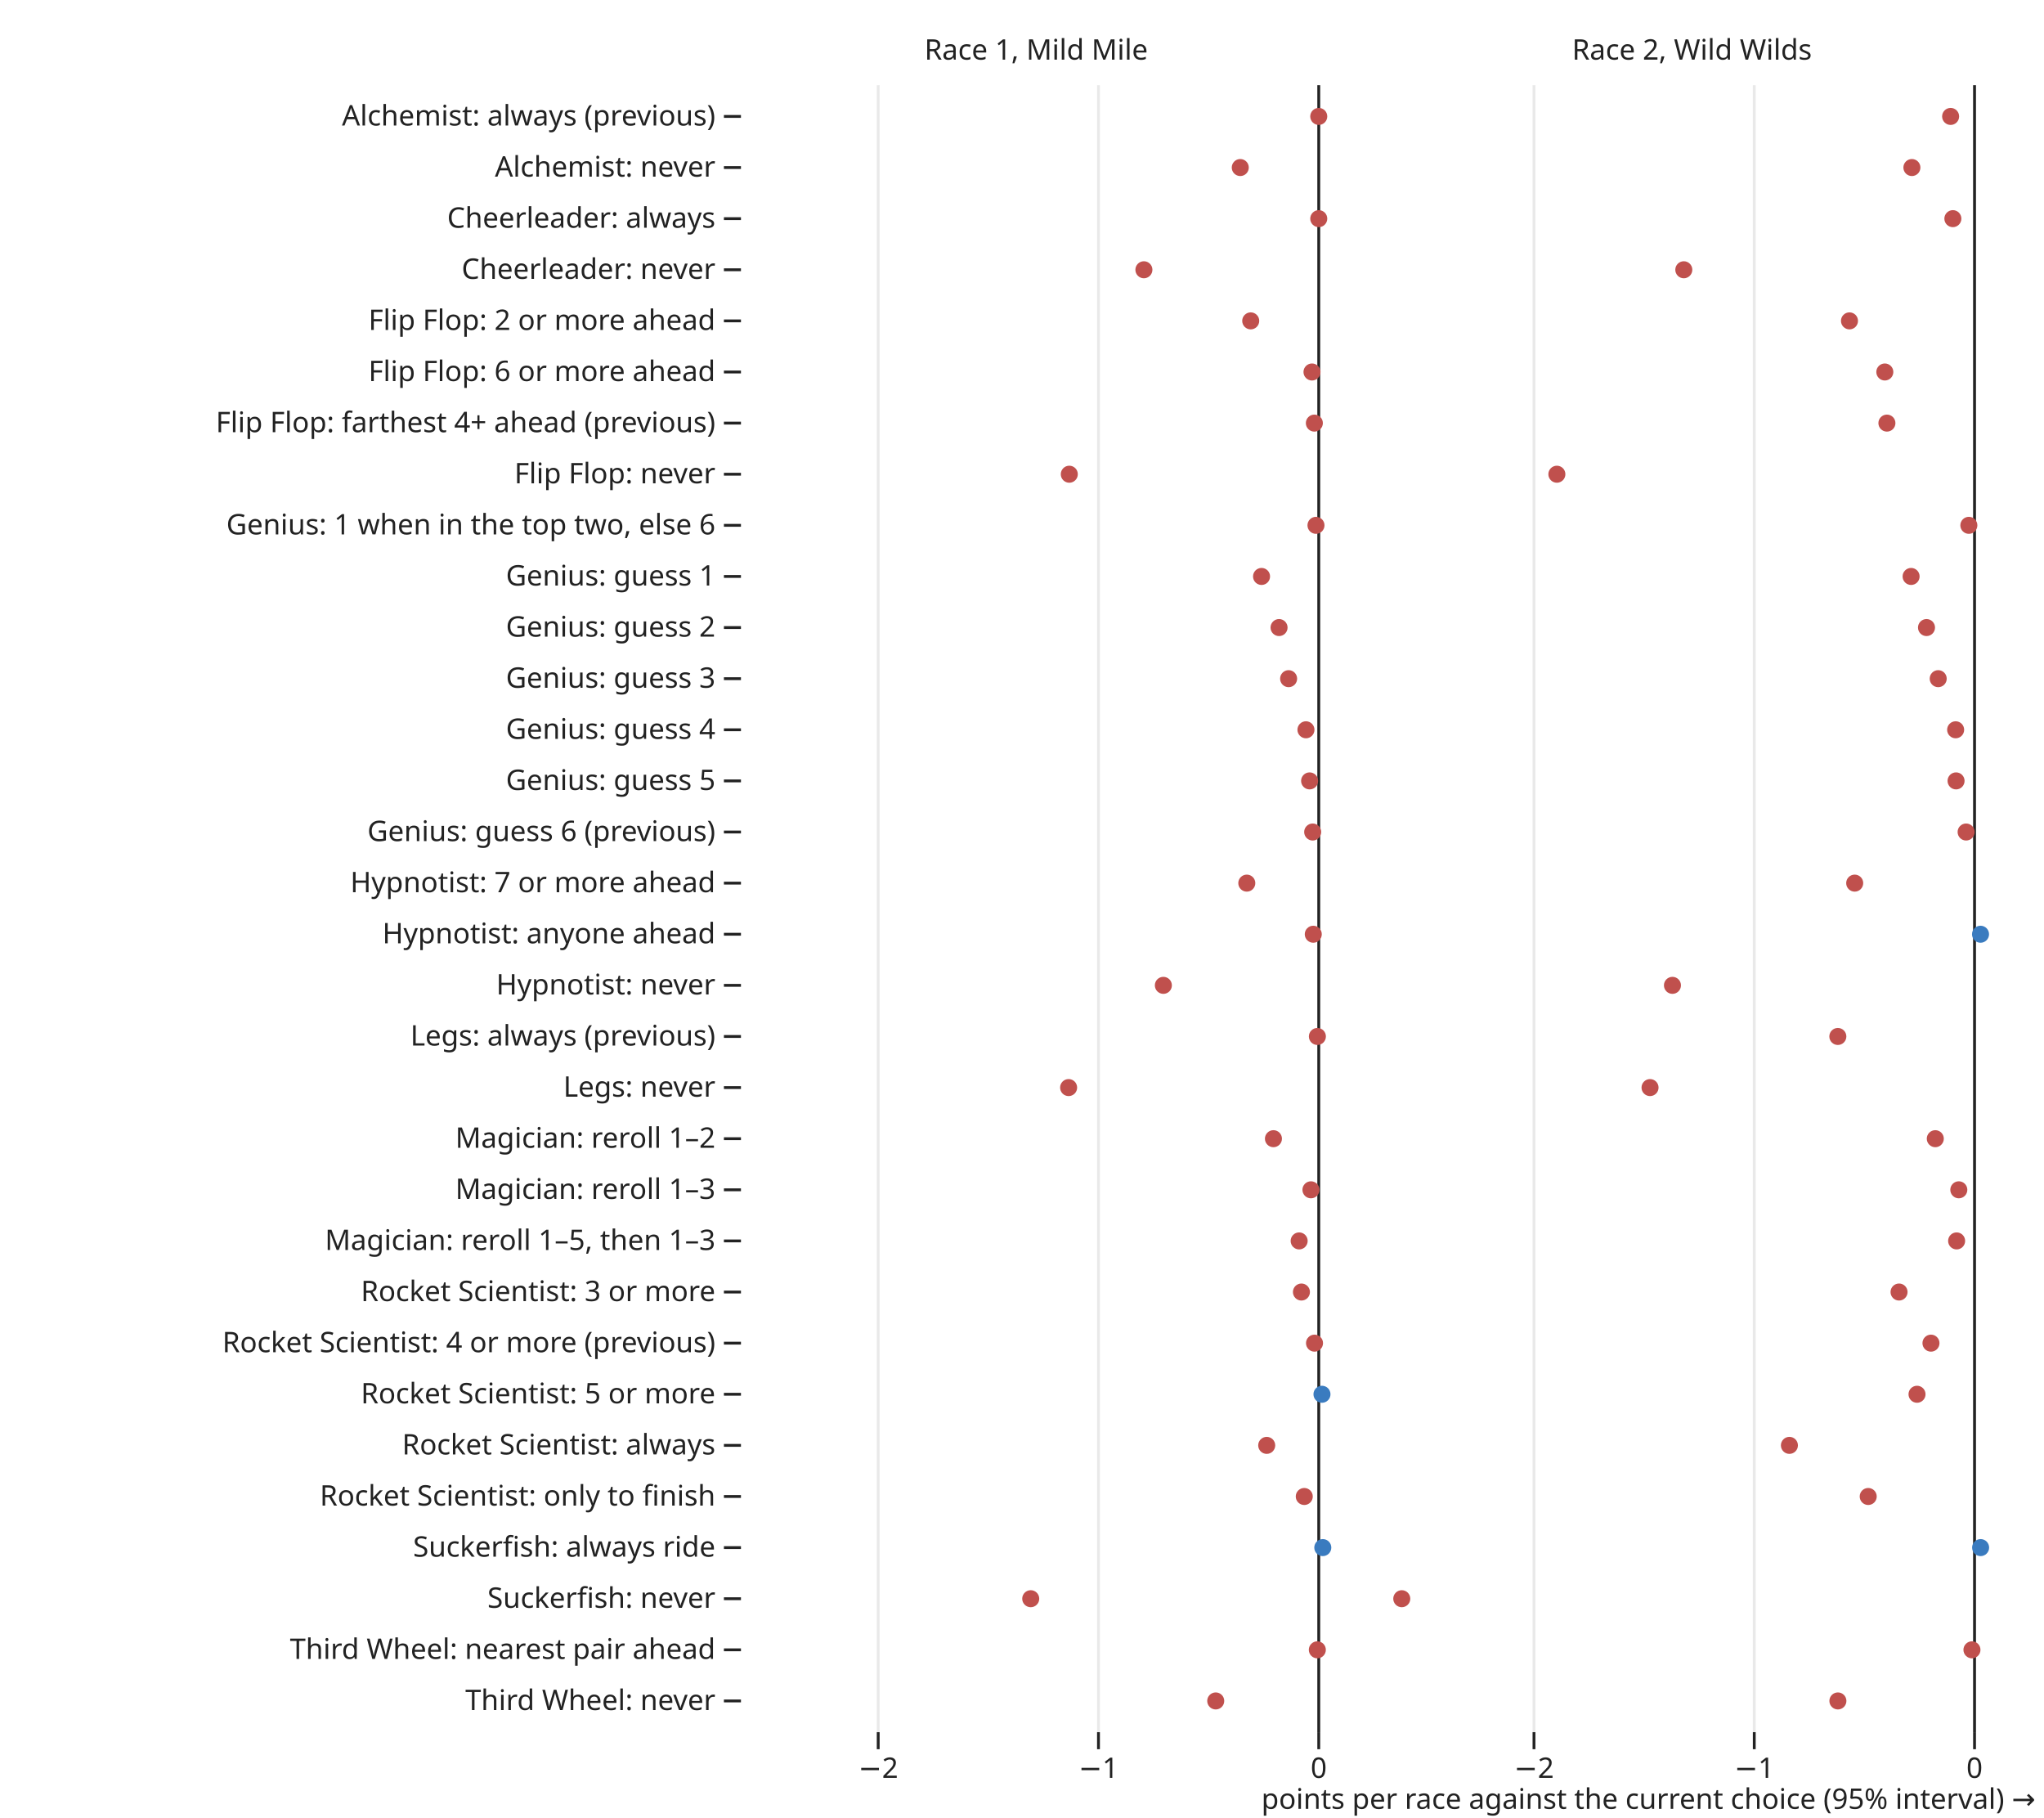
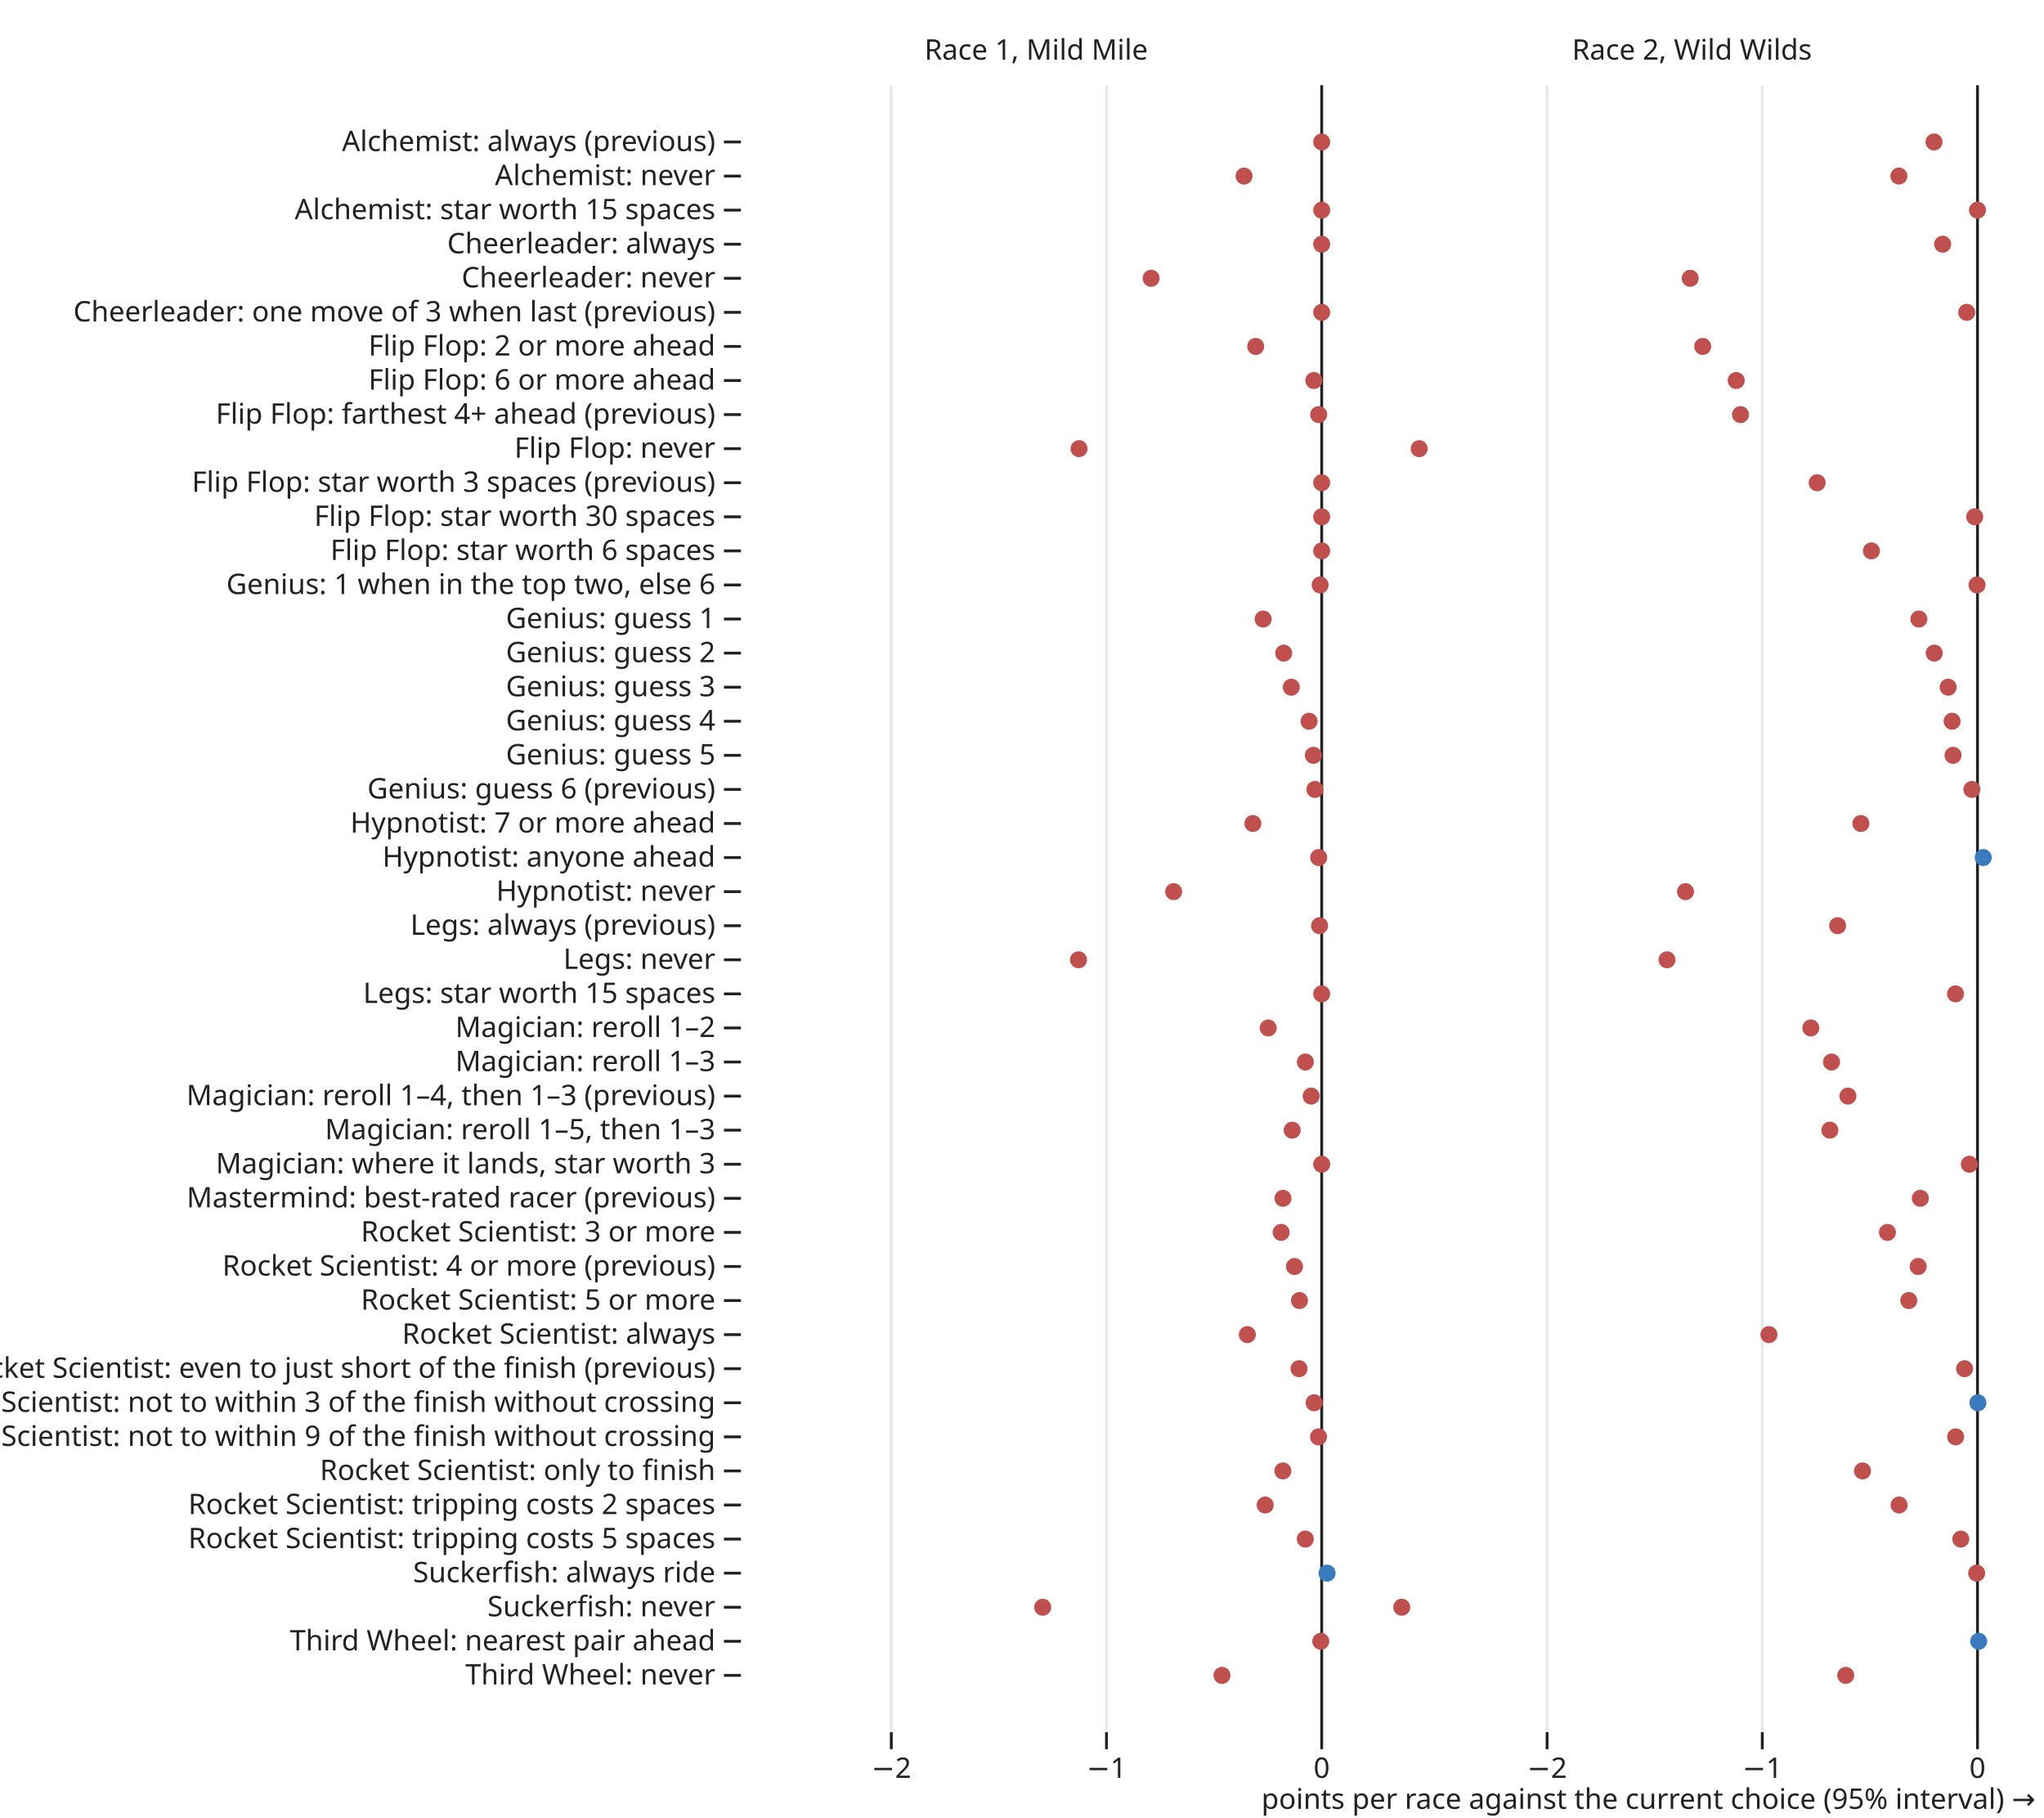
<svg xmlns="http://www.w3.org/2000/svg" class="plot-d6a7b5" fill="currentColor" font-family="system-ui, sans-serif" font-size="10" text-anchor="middle" width="720" height="640" viewBox="0 0 720 640" style="background: white; color: rgb(34, 34, 34);">
  <style>:where(.plot-d6a7b5) {
  --plot-background: white;
  display: block;
  height: auto;
  height: intrinsic;
  max-width: 100%;
}
:where(.plot-d6a7b5 text),
:where(.plot-d6a7b5 tspan) {
  white-space: pre;
}</style>
  <g aria-label="fx-axis tick label" transform="translate(0,-9)">
    <g transform="translate(1,0)">
      <text transform="translate(364,30)">Race 1, Mild Mile</text>
    </g>
    <g transform="translate(232,0)">
      <text transform="translate(364,30)">Race 2, Wild Wilds</text>
    </g>
  </g>
  <g aria-label="y-axis tick" aria-hidden="true">
    <g fill="none" stroke="currentColor" transform="translate(1,0)">
-       <path transform="translate(260,41)" d="M0,0L-6,0" />
-       <path transform="translate(260,59)" d="M0,0L-6,0" />
-       <path transform="translate(260,77)" d="M0,0L-6,0" />
-       <path transform="translate(260,95)" d="M0,0L-6,0" />
-       <path transform="translate(260,113)" d="M0,0L-6,0" />
-       <path transform="translate(260,131)" d="M0,0L-6,0" />
-       <path transform="translate(260,149)" d="M0,0L-6,0" />
-       <path transform="translate(260,167)" d="M0,0L-6,0" />
-       <path transform="translate(260,185)" d="M0,0L-6,0" />
-       <path transform="translate(260,203)" d="M0,0L-6,0" />
-       <path transform="translate(260,221)" d="M0,0L-6,0" />
-       <path transform="translate(260,239)" d="M0,0L-6,0" />
-       <path transform="translate(260,257)" d="M0,0L-6,0" />
-       <path transform="translate(260,275)" d="M0,0L-6,0" />
-       <path transform="translate(260,293)" d="M0,0L-6,0" />
-       <path transform="translate(260,311)" d="M0,0L-6,0" />
-       <path transform="translate(260,329)" d="M0,0L-6,0" />
-       <path transform="translate(260,347)" d="M0,0L-6,0" />
-       <path transform="translate(260,365)" d="M0,0L-6,0" />
-       <path transform="translate(260,383)" d="M0,0L-6,0" />
-       <path transform="translate(260,401)" d="M0,0L-6,0" />
-       <path transform="translate(260,419)" d="M0,0L-6,0" />
-       <path transform="translate(260,437)" d="M0,0L-6,0" />
-       <path transform="translate(260,455)" d="M0,0L-6,0" />
-       <path transform="translate(260,473)" d="M0,0L-6,0" />
-       <path transform="translate(260,491)" d="M0,0L-6,0" />
-       <path transform="translate(260,509)" d="M0,0L-6,0" />
-       <path transform="translate(260,527)" d="M0,0L-6,0" />
-       <path transform="translate(260,545)" d="M0,0L-6,0" />
-       <path transform="translate(260,563)" d="M0,0L-6,0" />
-       <path transform="translate(260,581)" d="M0,0L-6,0" />
-       <path transform="translate(260,599)" d="M0,0L-6,0" />
+       <path transform="translate(260,50)" d="M0,0L-6,0" />
+       <path transform="translate(260,62)" d="M0,0L-6,0" />
+       <path transform="translate(260,74)" d="M0,0L-6,0" />
+       <path transform="translate(260,86)" d="M0,0L-6,0" />
+       <path transform="translate(260,98)" d="M0,0L-6,0" />
+       <path transform="translate(260,110)" d="M0,0L-6,0" />
+       <path transform="translate(260,122)" d="M0,0L-6,0" />
+       <path transform="translate(260,134)" d="M0,0L-6,0" />
+       <path transform="translate(260,146)" d="M0,0L-6,0" />
+       <path transform="translate(260,158)" d="M0,0L-6,0" />
+       <path transform="translate(260,170)" d="M0,0L-6,0" />
+       <path transform="translate(260,182)" d="M0,0L-6,0" />
+       <path transform="translate(260,194)" d="M0,0L-6,0" />
+       <path transform="translate(260,206)" d="M0,0L-6,0" />
+       <path transform="translate(260,218)" d="M0,0L-6,0" />
+       <path transform="translate(260,230)" d="M0,0L-6,0" />
+       <path transform="translate(260,242)" d="M0,0L-6,0" />
+       <path transform="translate(260,254)" d="M0,0L-6,0" />
+       <path transform="translate(260,266)" d="M0,0L-6,0" />
+       <path transform="translate(260,278)" d="M0,0L-6,0" />
+       <path transform="translate(260,290)" d="M0,0L-6,0" />
+       <path transform="translate(260,302)" d="M0,0L-6,0" />
+       <path transform="translate(260,314)" d="M0,0L-6,0" />
+       <path transform="translate(260,326)" d="M0,0L-6,0" />
+       <path transform="translate(260,338)" d="M0,0L-6,0" />
+       <path transform="translate(260,350)" d="M0,0L-6,0" />
+       <path transform="translate(260,362)" d="M0,0L-6,0" />
+       <path transform="translate(260,374)" d="M0,0L-6,0" />
+       <path transform="translate(260,386)" d="M0,0L-6,0" />
+       <path transform="translate(260,398)" d="M0,0L-6,0" />
+       <path transform="translate(260,410)" d="M0,0L-6,0" />
+       <path transform="translate(260,422)" d="M0,0L-6,0" />
+       <path transform="translate(260,434)" d="M0,0L-6,0" />
+       <path transform="translate(260,446)" d="M0,0L-6,0" />
+       <path transform="translate(260,458)" d="M0,0L-6,0" />
+       <path transform="translate(260,470)" d="M0,0L-6,0" />
+       <path transform="translate(260,482)" d="M0,0L-6,0" />
+       <path transform="translate(260,494)" d="M0,0L-6,0" />
+       <path transform="translate(260,506)" d="M0,0L-6,0" />
+       <path transform="translate(260,518)" d="M0,0L-6,0" />
+       <path transform="translate(260,530)" d="M0,0L-6,0" />
+       <path transform="translate(260,542)" d="M0,0L-6,0" />
+       <path transform="translate(260,554)" d="M0,0L-6,0" />
+       <path transform="translate(260,566)" d="M0,0L-6,0" />
+       <path transform="translate(260,578)" d="M0,0L-6,0" />
+       <path transform="translate(260,590)" d="M0,0L-6,0" />
    </g>
  </g>
  <g aria-label="y-axis tick label" transform="translate(-9,0)">
    <g text-anchor="end" transform="translate(1,0)">
-       <text y="0.32em" transform="translate(260,41)">Alchemist: always (previous)</text>
-       <text y="0.32em" transform="translate(260,59)">Alchemist: never</text>
-       <text y="0.32em" transform="translate(260,77)">Cheerleader: always</text>
-       <text y="0.32em" transform="translate(260,95)">Cheerleader: never</text>
-       <text y="0.32em" transform="translate(260,113)">Flip Flop: 2 or more ahead</text>
-       <text y="0.32em" transform="translate(260,131)">Flip Flop: 6 or more ahead</text>
-       <text y="0.32em" transform="translate(260,149)">Flip Flop: farthest 4+ ahead (previous)</text>
-       <text y="0.32em" transform="translate(260,167)">Flip Flop: never</text>
-       <text y="0.32em" transform="translate(260,185)">Genius: 1 when in the top two, else 6</text>
-       <text y="0.32em" transform="translate(260,203)">Genius: guess 1</text>
-       <text y="0.32em" transform="translate(260,221)">Genius: guess 2</text>
-       <text y="0.32em" transform="translate(260,239)">Genius: guess 3</text>
-       <text y="0.32em" transform="translate(260,257)">Genius: guess 4</text>
-       <text y="0.32em" transform="translate(260,275)">Genius: guess 5</text>
-       <text y="0.32em" transform="translate(260,293)">Genius: guess 6 (previous)</text>
-       <text y="0.32em" transform="translate(260,311)">Hypnotist: 7 or more ahead</text>
-       <text y="0.32em" transform="translate(260,329)">Hypnotist: anyone ahead</text>
-       <text y="0.32em" transform="translate(260,347)">Hypnotist: never</text>
-       <text y="0.32em" transform="translate(260,365)">Legs: always (previous)</text>
-       <text y="0.32em" transform="translate(260,383)">Legs: never</text>
-       <text y="0.32em" transform="translate(260,401)">Magician: reroll 1–2</text>
-       <text y="0.32em" transform="translate(260,419)">Magician: reroll 1–3</text>
-       <text y="0.32em" transform="translate(260,437)">Magician: reroll 1–5, then 1–3</text>
-       <text y="0.32em" transform="translate(260,455)">Rocket Scientist: 3 or more</text>
-       <text y="0.32em" transform="translate(260,473)">Rocket Scientist: 4 or more (previous)</text>
-       <text y="0.32em" transform="translate(260,491)">Rocket Scientist: 5 or more</text>
-       <text y="0.32em" transform="translate(260,509)">Rocket Scientist: always</text>
-       <text y="0.32em" transform="translate(260,527)">Rocket Scientist: only to finish</text>
-       <text y="0.32em" transform="translate(260,545)">Suckerfish: always ride</text>
-       <text y="0.32em" transform="translate(260,563)">Suckerfish: never</text>
-       <text y="0.32em" transform="translate(260,581)">Third Wheel: nearest pair ahead</text>
-       <text y="0.32em" transform="translate(260,599)">Third Wheel: never</text>
+       <text y="0.32em" transform="translate(260,50)">Alchemist: always (previous)</text>
+       <text y="0.32em" transform="translate(260,62)">Alchemist: never</text>
+       <text y="0.32em" transform="translate(260,74)">Alchemist: star worth 15 spaces</text>
+       <text y="0.32em" transform="translate(260,86)">Cheerleader: always</text>
+       <text y="0.32em" transform="translate(260,98)">Cheerleader: never</text>
+       <text y="0.32em" transform="translate(260,110)">Cheerleader: one move of 3 when last (previous)</text>
+       <text y="0.32em" transform="translate(260,122)">Flip Flop: 2 or more ahead</text>
+       <text y="0.32em" transform="translate(260,134)">Flip Flop: 6 or more ahead</text>
+       <text y="0.32em" transform="translate(260,146)">Flip Flop: farthest 4+ ahead (previous)</text>
+       <text y="0.32em" transform="translate(260,158)">Flip Flop: never</text>
+       <text y="0.32em" transform="translate(260,170)">Flip Flop: star worth 3 spaces (previous)</text>
+       <text y="0.32em" transform="translate(260,182)">Flip Flop: star worth 30 spaces</text>
+       <text y="0.32em" transform="translate(260,194)">Flip Flop: star worth 6 spaces</text>
+       <text y="0.32em" transform="translate(260,206)">Genius: 1 when in the top two, else 6</text>
+       <text y="0.32em" transform="translate(260,218)">Genius: guess 1</text>
+       <text y="0.32em" transform="translate(260,230)">Genius: guess 2</text>
+       <text y="0.32em" transform="translate(260,242)">Genius: guess 3</text>
+       <text y="0.32em" transform="translate(260,254)">Genius: guess 4</text>
+       <text y="0.32em" transform="translate(260,266)">Genius: guess 5</text>
+       <text y="0.32em" transform="translate(260,278)">Genius: guess 6 (previous)</text>
+       <text y="0.32em" transform="translate(260,290)">Hypnotist: 7 or more ahead</text>
+       <text y="0.32em" transform="translate(260,302)">Hypnotist: anyone ahead</text>
+       <text y="0.32em" transform="translate(260,314)">Hypnotist: never</text>
+       <text y="0.32em" transform="translate(260,326)">Legs: always (previous)</text>
+       <text y="0.32em" transform="translate(260,338)">Legs: never</text>
+       <text y="0.32em" transform="translate(260,350)">Legs: star worth 15 spaces</text>
+       <text y="0.32em" transform="translate(260,362)">Magician: reroll 1–2</text>
+       <text y="0.32em" transform="translate(260,374)">Magician: reroll 1–3</text>
+       <text y="0.32em" transform="translate(260,386)">Magician: reroll 1–4, then 1–3 (previous)</text>
+       <text y="0.32em" transform="translate(260,398)">Magician: reroll 1–5, then 1–3</text>
+       <text y="0.32em" transform="translate(260,410)">Magician: where it lands, star worth 3</text>
+       <text y="0.32em" transform="translate(260,422)">Mastermind: best-rated racer (previous)</text>
+       <text y="0.32em" transform="translate(260,434)">Rocket Scientist: 3 or more</text>
+       <text y="0.32em" transform="translate(260,446)">Rocket Scientist: 4 or more (previous)</text>
+       <text y="0.32em" transform="translate(260,458)">Rocket Scientist: 5 or more</text>
+       <text y="0.32em" transform="translate(260,470)">Rocket Scientist: always</text>
+       <text y="0.32em" transform="translate(260,482)">Rocket Scientist: even to just short of the finish (previous)</text>
+       <text y="0.32em" transform="translate(260,494)">Rocket Scientist: not to within 3 of the finish without crossing</text>
+       <text y="0.32em" transform="translate(260,506)">Rocket Scientist: not to within 9 of the finish without crossing</text>
+       <text y="0.32em" transform="translate(260,518)">Rocket Scientist: only to finish</text>
+       <text y="0.32em" transform="translate(260,530)">Rocket Scientist: tripping costs 2 spaces</text>
+       <text y="0.32em" transform="translate(260,542)">Rocket Scientist: tripping costs 5 spaces</text>
+       <text y="0.32em" transform="translate(260,554)">Suckerfish: always ride</text>
+       <text y="0.32em" transform="translate(260,566)">Suckerfish: never</text>
+       <text y="0.32em" transform="translate(260,578)">Third Wheel: nearest pair ahead</text>
+       <text y="0.32em" transform="translate(260,590)">Third Wheel: never</text>
    </g>
  </g>
  <g aria-label="x-grid" aria-hidden="true">
    <g stroke="currentColor" stroke-opacity="0.1" transform="translate(1,0)">
-       <line x1="308.347" x2="308.347" y1="30" y2="610" />
-       <line x1="385.939" x2="385.939" y1="30" y2="610" />
-       <line x1="463.531" x2="463.531" y1="30" y2="610" />
+       <line x1="312.959" x2="312.959" y1="30" y2="610" />
+       <line x1="388.764" x2="388.764" y1="30" y2="610" />
+       <line x1="464.569" x2="464.569" y1="30" y2="610" />
    </g>
    <g stroke="currentColor" stroke-opacity="0.1" transform="translate(232,0)">
-       <line x1="308.347" x2="308.347" y1="30" y2="610" />
-       <line x1="385.939" x2="385.939" y1="30" y2="610" />
-       <line x1="463.531" x2="463.531" y1="30" y2="610" />
+       <line x1="312.959" x2="312.959" y1="30" y2="610" />
+       <line x1="388.764" x2="388.764" y1="30" y2="610" />
+       <line x1="464.569" x2="464.569" y1="30" y2="610" />
    </g>
  </g>
  <g aria-label="x-axis tick" aria-hidden="true">
    <g fill="none" stroke="currentColor" transform="translate(1,0)">
-       <path transform="translate(308.3475,610)" d="M0,0L0,6" />
-       <path transform="translate(385.9391,610)" d="M0,0L0,6" />
-       <path transform="translate(463.5308,610)" d="M0,0L0,6" />
+       <path transform="translate(312.9593,610)" d="M0,0L0,6" />
+       <path transform="translate(388.7644,610)" d="M0,0L0,6" />
+       <path transform="translate(464.5695,610)" d="M0,0L0,6" />
    </g>
    <g fill="none" stroke="currentColor" transform="translate(232,0)">
-       <path transform="translate(308.3475,610)" d="M0,0L0,6" />
-       <path transform="translate(385.9391,610)" d="M0,0L0,6" />
-       <path transform="translate(463.5308,610)" d="M0,0L0,6" />
+       <path transform="translate(312.9593,610)" d="M0,0L0,6" />
+       <path transform="translate(388.7644,610)" d="M0,0L0,6" />
+       <path transform="translate(464.5695,610)" d="M0,0L0,6" />
    </g>
  </g>
  <g aria-label="x-axis tick label" transform="translate(0,9)">
    <g font-variant="tabular-nums" transform="translate(1,0)">
-       <text y="0.71em" transform="translate(308.3475,610)">−2</text>
-       <text y="0.71em" transform="translate(385.9391,610)">−1</text>
-       <text y="0.71em" transform="translate(463.5308,610)">0</text>
+       <text y="0.71em" transform="translate(312.9593,610)">−2</text>
+       <text y="0.71em" transform="translate(388.7644,610)">−1</text>
+       <text y="0.71em" transform="translate(464.5695,610)">0</text>
    </g>
    <g font-variant="tabular-nums" transform="translate(232,0)">
-       <text y="0.71em" transform="translate(308.3475,610)">−2</text>
-       <text y="0.71em" transform="translate(385.9391,610)">−1</text>
-       <text y="0.71em" transform="translate(463.5308,610)">0</text>
+       <text y="0.71em" transform="translate(312.9593,610)">−2</text>
+       <text y="0.71em" transform="translate(388.7644,610)">−1</text>
+       <text y="0.71em" transform="translate(464.5695,610)">0</text>
    </g>
  </g>
  <g aria-label="x-axis label" text-anchor="end" transform="translate(17,27)">
    <text transform="translate(700,610)">points per race against the current choice (95% interval) →</text>
  </g>
  <g aria-label="rule">
    <g stroke="currentColor" transform="translate(1,0)">
-       <line x1="463.531" x2="463.531" y1="30" y2="610" />
+       <line x1="464.569" x2="464.569" y1="30" y2="610" />
    </g>
    <g stroke="currentColor" transform="translate(232,0)">
-       <line x1="463.531" x2="463.531" y1="30" y2="610" />
+       <line x1="464.569" x2="464.569" y1="30" y2="610" />
    </g>
  </g>
  <g aria-label="rule">
    <g stroke="#999" transform="translate(1,0)">
-       <line x1="462.797" x2="464.264" y1="41" y2="41" />
-       <line x1="435.247" x2="436.523" y1="59" y2="59" />
-       <line x1="462.665" x2="464.396" y1="77" y2="77" />
-       <line x1="401.22" x2="402.659" y1="95" y2="95" />
-       <line x1="438.675" x2="440.461" y1="113" y2="113" />
-       <line x1="460.25" x2="462.05" y1="131" y2="131" />
-       <line x1="461.082" x2="462.884" y1="149" y2="149" />
-       <line x1="374.918" x2="376.402" y1="167" y2="167" />
-       <line x1="461.73" x2="463.381" y1="185" y2="185" />
-       <line x1="442.61" x2="444.15" y1="203" y2="203" />
-       <line x1="448.758" x2="450.338" y1="221" y2="221" />
-       <line x1="452.116" x2="453.718" y1="239" y2="239" />
-       <line x1="458.203" x2="459.841" y1="257" y2="257" />
-       <line x1="459.486" x2="461.135" y1="275" y2="275" />
-       <line x1="460.565" x2="462.223" y1="293" y2="293" />
-       <line x1="437.381" x2="438.99" y1="311" y2="311" />
-       <line x1="460.746" x2="462.458" y1="329" y2="329" />
-       <line x1="408.086" x2="409.506" y1="347" y2="347" />
-       <line x1="462.159" x2="463.942" y1="365" y2="365" />
-       <line x1="374.683" x2="376.162" y1="383" y2="383" />
-       <line x1="446.761" x2="448.376" y1="401" y2="401" />
-       <line x1="459.949" x2="461.616" y1="419" y2="419" />
-       <line x1="455.8" x2="457.453" y1="437" y2="437" />
-       <line x1="456.601" x2="458.262" y1="455" y2="455" />
-       <line x1="461.198" x2="462.878" y1="473" y2="473" />
-       <line x1="463.823" x2="465.509" y1="491" y2="491" />
-       <line x1="444.394" x2="446.004" y1="509" y2="509" />
-       <line x1="457.595" x2="459.262" y1="527" y2="527" />
-       <line x1="464.126" x2="465.782" y1="545" y2="545" />
-       <line x1="361.367" x2="362.783" y1="563" y2="563" />
-       <line x1="462.238" x2="463.823" y1="581" y2="581" />
-       <line x1="426.564" x2="427.919" y1="599" y2="599" />
+       <line x1="463.854" x2="465.285" y1="50" y2="50" />
+       <line x1="436.596" x2="437.836" y1="62" y2="62" />
+       <line x1="463.854" x2="465.285" y1="74" y2="74" />
+       <line x1="463.724" x2="465.415" y1="86" y2="86" />
+       <line x1="403.779" x2="405.183" y1="98" y2="98" />
+       <line x1="463.724" x2="465.415" y1="110" y2="110" />
+       <line x1="440.449" x2="442.192" y1="122" y2="122" />
+       <line x1="460.924" x2="462.681" y1="134" y2="134" />
+       <line x1="462.641" x2="464.4" y1="146" y2="146" />
+       <line x1="378.363" x2="379.81" y1="158" y2="158" />
+       <line x1="463.689" x2="465.45" y1="170" y2="170" />
+       <line x1="463.689" x2="465.45" y1="182" y2="182" />
+       <line x1="463.689" x2="465.45" y1="194" y2="194" />
+       <line x1="463.217" x2="464.829" y1="206" y2="206" />
+       <line x1="443.199" x2="444.696" y1="218" y2="218" />
+       <line x1="450.418" x2="451.963" y1="230" y2="230" />
+       <line x1="453.084" x2="454.646" y1="242" y2="242" />
+       <line x1="459.322" x2="460.922" y1="254" y2="254" />
+       <line x1="460.833" x2="462.443" y1="266" y2="266" />
+       <line x1="461.368" x2="462.986" y1="278" y2="278" />
+       <line x1="439.541" x2="441.104" y1="290" y2="290" />
+       <line x1="462.681" x2="464.349" y1="302" y2="302" />
+       <line x1="411.727" x2="413.11" y1="314" y2="314" />
+       <line x1="462.953" x2="464.696" y1="326" y2="326" />
+       <line x1="378.182" x2="379.627" y1="338" y2="338" />
+       <line x1="463.698" x2="465.441" y1="350" y2="350" />
+       <line x1="444.931" x2="446.513" y1="362" y2="362" />
+       <line x1="457.996" x2="459.63" y1="374" y2="374" />
+       <line x1="460.041" x2="461.682" y1="386" y2="386" />
+       <line x1="453.361" x2="454.98" y1="398" y2="398" />
+       <line x1="463.744" x2="465.395" y1="410" y2="410" />
+       <line x1="450.232" x2="451.628" y1="422" y2="422" />
+       <line x1="449.459" x2="451.111" y1="434" y2="434" />
+       <line x1="454.155" x2="455.825" y1="446" y2="446" />
+       <line x1="455.913" x2="457.586" y1="458" y2="458" />
+       <line x1="437.577" x2="439.177" y1="470" y2="470" />
+       <line x1="455.756" x2="457.429" y1="482" y2="482" />
+       <line x1="461.047" x2="462.737" y1="494" y2="494" />
+       <line x1="462.609" x2="464.307" y1="506" y2="506" />
+       <line x1="450.059" x2="451.713" y1="518" y2="518" />
+       <line x1="443.854" x2="445.482" y1="530" y2="530" />
+       <line x1="457.95" x2="459.63" y1="542" y2="542" />
+       <line x1="465.645" x2="467.275" y1="554" y2="554" />
+       <line x1="365.591" x2="366.981" y1="566" y2="566" />
+       <line x1="463.474" x2="465.017" y1="578" y2="578" />
+       <line x1="428.777" x2="430.091" y1="590" y2="590" />
    </g>
    <g stroke="#999" transform="translate(232,0)">
-       <line x1="454.018" x2="456.198" y1="41" y2="41" />
-       <line x1="440.439" x2="442.495" y1="59" y2="59" />
-       <line x1="454.538" x2="457.263" y1="77" y2="77" />
-       <line x1="359.94" x2="362.305" y1="95" y2="95" />
-       <line x1="418.135" x2="420.824" y1="113" y2="113" />
-       <line x1="430.591" x2="433.265" y1="131" y2="131" />
-       <line x1="431.33" x2="434.001" y1="149" y2="149" />
-       <line x1="315.222" x2="317.597" y1="167" y2="167" />
-       <line x1="460.323" x2="462.736" y1="185" y2="185" />
-       <line x1="440.023" x2="442.352" y1="203" y2="203" />
-       <line x1="445.445" x2="447.782" y1="221" y2="221" />
-       <line x1="449.55" x2="451.917" y1="239" y2="239" />
-       <line x1="455.683" x2="458.067" y1="257" y2="257" />
-       <line x1="455.826" x2="458.222" y1="275" y2="275" />
-       <line x1="459.361" x2="461.772" y1="293" y2="293" />
-       <line x1="419.959" x2="422.68" y1="311" y2="311" />
-       <line x1="464.209" x2="467.072" y1="329" y2="329" />
-       <line x1="355.921" x2="358.32" y1="347" y2="347" />
-       <line x1="414.124" x2="416.636" y1="365" y2="365" />
-       <line x1="348.094" x2="350.36" y1="383" y2="383" />
-       <line x1="448.542" x2="450.877" y1="401" y2="401" />
-       <line x1="456.806" x2="459.178" y1="419" y2="419" />
-       <line x1="456.039" x2="458.405" y1="437" y2="437" />
-       <line x1="435.656" x2="438.224" y1="455" y2="455" />
-       <line x1="446.898" x2="449.474" y1="473" y2="473" />
-       <line x1="441.985" x2="444.558" y1="491" y2="491" />
-       <line x1="397.068" x2="399.572" y1="509" y2="509" />
-       <line x1="424.802" x2="427.359" y1="527" y2="527" />
-       <line x1="463.345" x2="468" y1="545" y2="545" />
-       <line x1="260" x2="263.551" y1="563" y2="563" />
-       <line x1="461.398" x2="463.843" y1="581" y2="581" />
-       <line x1="414.302" x2="416.497" y1="599" y2="599" />
+       <line x1="448.189" x2="450.317" y1="50" y2="50" />
+       <line x1="435.868" x2="437.877" y1="62" y2="62" />
+       <line x1="463.496" x2="465.643" y1="74" y2="74" />
+       <line x1="450.96" x2="453.638" y1="86" y2="86" />
+       <line x1="362.201" x2="364.519" y1="98" y2="98" />
+       <line x1="459.439" x2="462.114" y1="110" y2="110" />
+       <line x1="366.393" x2="369.144" y1="122" y2="122" />
+       <line x1="378.212" x2="380.946" y1="134" y2="134" />
+       <line x1="379.728" x2="382.461" y1="146" y2="146" />
+       <line x1="266.68" x2="269.138" y1="158" y2="158" />
+       <line x1="406.7" x2="409.493" y1="170" y2="170" />
+       <line x1="462.118" x2="465.053" y1="182" y2="182" />
+       <line x1="425.794" x2="428.623" y1="194" y2="194" />
+       <line x1="463.224" x2="465.598" y1="206" y2="206" />
+       <line x1="442.778" x2="445.076" y1="218" y2="218" />
+       <line x1="448.188" x2="450.486" y1="230" y2="230" />
+       <line x1="453.081" x2="455.413" y1="242" y2="242" />
+       <line x1="454.456" x2="456.794" y1="254" y2="254" />
+       <line x1="454.785" x2="457.128" y1="266" y2="266" />
+       <line x1="461.412" x2="463.786" y1="278" y2="278" />
+       <line x1="422.168" x2="424.832" y1="290" y2="290" />
+       <line x1="465.201" x2="468" y1="302" y2="302" />
+       <line x1="360.546" x2="362.9" y1="314" y2="314" />
+       <line x1="414.078" x2="416.526" y1="326" y2="326" />
+       <line x1="354.098" x2="356.306" y1="338" y2="338" />
+       <line x1="455.571" x2="458.096" y1="350" y2="350" />
+       <line x1="404.678" x2="407.039" y1="362" y2="362" />
+       <line x1="411.957" x2="414.348" y1="374" y2="374" />
+       <line x1="417.728" x2="420.138" y1="386" y2="386" />
+       <line x1="411.381" x2="413.771" y1="398" y2="398" />
+       <line x1="460.469" x2="462.95" y1="410" y2="410" />
+       <line x1="443.285" x2="445.587" y1="422" y2="422" />
+       <line x1="431.583" x2="434.119" y1="434" y2="434" />
+       <line x1="442.4" x2="444.944" y1="446" y2="446" />
+       <line x1="439.09" x2="441.632" y1="458" y2="458" />
+       <line x1="389.876" x2="392.34" y1="470" y2="470" />
+       <line x1="458.745" x2="461.302" y1="482" y2="482" />
+       <line x1="463.437" x2="466.005" y1="494" y2="494" />
+       <line x1="455.587" x2="458.158" y1="506" y2="506" />
+       <line x1="422.802" x2="425.33" y1="518" y2="518" />
+       <line x1="435.696" x2="438.232" y1="530" y2="530" />
+       <line x1="457.412" x2="459.971" y1="542" y2="542" />
+       <line x1="461.977" x2="466.588" y1="554" y2="554" />
+       <line x1="260" x2="263.526" y1="566" y2="566" />
+       <line x1="463.788" x2="466.191" y1="578" y2="578" />
+       <line x1="417.085" x2="419.247" y1="590" y2="590" />
    </g>
  </g>
  <g aria-label="dot">
    <g transform="translate(1,0)">
-       <circle cx="463.531" cy="41" r="3" fill="#c0504d" />
-       <circle cx="435.885" cy="59" r="3" fill="#c0504d" />
-       <circle cx="463.531" cy="77" r="3" fill="#c0504d" />
-       <circle cx="401.939" cy="95" r="3" fill="#c0504d" />
-       <circle cx="439.568" cy="113" r="3" fill="#c0504d" />
-       <circle cx="461.15" cy="131" r="3" fill="#c0504d" />
-       <circle cx="461.983" cy="149" r="3" fill="#c0504d" />
-       <circle cx="375.66" cy="167" r="3" fill="#c0504d" />
-       <circle cx="462.555" cy="185" r="3" fill="#c0504d" />
-       <circle cx="443.38" cy="203" r="3" fill="#c0504d" />
-       <circle cx="449.548" cy="221" r="3" fill="#c0504d" />
-       <circle cx="452.917" cy="239" r="3" fill="#c0504d" />
-       <circle cx="459.022" cy="257" r="3" fill="#c0504d" />
-       <circle cx="460.311" cy="275" r="3" fill="#c0504d" />
-       <circle cx="461.394" cy="293" r="3" fill="#c0504d" />
-       <circle cx="438.185" cy="311" r="3" fill="#c0504d" />
-       <circle cx="461.602" cy="329" r="3" fill="#c0504d" />
-       <circle cx="408.796" cy="347" r="3" fill="#c0504d" />
-       <circle cx="463.05" cy="365" r="3" fill="#c0504d" />
-       <circle cx="375.422" cy="383" r="3" fill="#c0504d" />
-       <circle cx="447.569" cy="401" r="3" fill="#c0504d" />
-       <circle cx="460.782" cy="419" r="3" fill="#c0504d" />
-       <circle cx="456.627" cy="437" r="3" fill="#c0504d" />
-       <circle cx="457.431" cy="455" r="3" fill="#c0504d" />
-       <circle cx="462.038" cy="473" r="3" fill="#c0504d" />
-       <circle cx="464.666" cy="491" r="3" fill="#3a7bbf" />
-       <circle cx="445.199" cy="509" r="3" fill="#c0504d" />
-       <circle cx="458.428" cy="527" r="3" fill="#c0504d" />
-       <circle cx="464.954" cy="545" r="3" fill="#3a7bbf" />
-       <circle cx="362.075" cy="563" r="3" fill="#c0504d" />
-       <circle cx="463.03" cy="581" r="3" fill="#c0504d" />
-       <circle cx="427.241" cy="599" r="3" fill="#c0504d" />
+       <circle cx="464.569" cy="50" r="3" fill="#c0504d" />
+       <circle cx="437.216" cy="62" r="3" fill="#c0504d" />
+       <circle cx="464.569" cy="74" r="3" fill="#c0504d" />
+       <circle cx="464.569" cy="86" r="3" fill="#c0504d" />
+       <circle cx="404.481" cy="98" r="3" fill="#c0504d" />
+       <circle cx="464.569" cy="110" r="3" fill="#c0504d" />
+       <circle cx="441.321" cy="122" r="3" fill="#c0504d" />
+       <circle cx="461.803" cy="134" r="3" fill="#c0504d" />
+       <circle cx="463.52" cy="146" r="3" fill="#c0504d" />
+       <circle cx="379.086" cy="158" r="3" fill="#c0504d" />
+       <circle cx="464.569" cy="170" r="3" fill="#c0504d" />
+       <circle cx="464.569" cy="182" r="3" fill="#c0504d" />
+       <circle cx="464.569" cy="194" r="3" fill="#c0504d" />
+       <circle cx="464.023" cy="206" r="3" fill="#c0504d" />
+       <circle cx="443.947" cy="218" r="3" fill="#c0504d" />
+       <circle cx="451.191" cy="230" r="3" fill="#c0504d" />
+       <circle cx="453.865" cy="242" r="3" fill="#c0504d" />
+       <circle cx="460.122" cy="254" r="3" fill="#c0504d" />
+       <circle cx="461.638" cy="266" r="3" fill="#c0504d" />
+       <circle cx="462.177" cy="278" r="3" fill="#c0504d" />
+       <circle cx="440.322" cy="290" r="3" fill="#c0504d" />
+       <circle cx="463.515" cy="302" r="3" fill="#c0504d" />
+       <circle cx="412.419" cy="314" r="3" fill="#c0504d" />
+       <circle cx="463.824" cy="326" r="3" fill="#c0504d" />
+       <circle cx="378.904" cy="338" r="3" fill="#c0504d" />
+       <circle cx="464.569" cy="350" r="3" fill="#c0504d" />
+       <circle cx="445.722" cy="362" r="3" fill="#c0504d" />
+       <circle cx="458.813" cy="374" r="3" fill="#c0504d" />
+       <circle cx="460.862" cy="386" r="3" fill="#c0504d" />
+       <circle cx="454.171" cy="398" r="3" fill="#c0504d" />
+       <circle cx="464.569" cy="410" r="3" fill="#c0504d" />
+       <circle cx="450.93" cy="422" r="3" fill="#c0504d" />
+       <circle cx="450.285" cy="434" r="3" fill="#c0504d" />
+       <circle cx="454.99" cy="446" r="3" fill="#c0504d" />
+       <circle cx="456.749" cy="458" r="3" fill="#c0504d" />
+       <circle cx="438.377" cy="470" r="3" fill="#c0504d" />
+       <circle cx="456.593" cy="482" r="3" fill="#c0504d" />
+       <circle cx="461.892" cy="494" r="3" fill="#c0504d" />
+       <circle cx="463.458" cy="506" r="3" fill="#c0504d" />
+       <circle cx="450.886" cy="518" r="3" fill="#c0504d" />
+       <circle cx="444.668" cy="530" r="3" fill="#c0504d" />
+       <circle cx="458.79" cy="542" r="3" fill="#c0504d" />
+       <circle cx="466.46" cy="554" r="3" fill="#3a7bbf" />
+       <circle cx="366.286" cy="566" r="3" fill="#c0504d" />
+       <circle cx="464.246" cy="578" r="3" fill="#c0504d" />
+       <circle cx="429.434" cy="590" r="3" fill="#c0504d" />
    </g>
    <g transform="translate(232,0)">
-       <circle cx="455.108" cy="41" r="3" fill="#c0504d" />
-       <circle cx="441.467" cy="59" r="3" fill="#c0504d" />
-       <circle cx="455.9" cy="77" r="3" fill="#c0504d" />
-       <circle cx="361.122" cy="95" r="3" fill="#c0504d" />
-       <circle cx="419.48" cy="113" r="3" fill="#c0504d" />
-       <circle cx="431.928" cy="131" r="3" fill="#c0504d" />
-       <circle cx="432.666" cy="149" r="3" fill="#c0504d" />
-       <circle cx="316.409" cy="167" r="3" fill="#c0504d" />
-       <circle cx="461.53" cy="185" r="3" fill="#c0504d" />
-       <circle cx="441.187" cy="203" r="3" fill="#c0504d" />
-       <circle cx="446.613" cy="221" r="3" fill="#c0504d" />
-       <circle cx="450.734" cy="239" r="3" fill="#c0504d" />
-       <circle cx="456.875" cy="257" r="3" fill="#c0504d" />
-       <circle cx="457.024" cy="275" r="3" fill="#c0504d" />
-       <circle cx="460.567" cy="293" r="3" fill="#c0504d" />
-       <circle cx="421.319" cy="311" r="3" fill="#c0504d" />
-       <circle cx="465.641" cy="329" r="3" fill="#3a7bbf" />
-       <circle cx="357.121" cy="347" r="3" fill="#c0504d" />
-       <circle cx="415.38" cy="365" r="3" fill="#c0504d" />
-       <circle cx="349.227" cy="383" r="3" fill="#c0504d" />
-       <circle cx="449.709" cy="401" r="3" fill="#c0504d" />
-       <circle cx="457.992" cy="419" r="3" fill="#c0504d" />
-       <circle cx="457.222" cy="437" r="3" fill="#c0504d" />
-       <circle cx="436.94" cy="455" r="3" fill="#c0504d" />
-       <circle cx="448.186" cy="473" r="3" fill="#c0504d" />
-       <circle cx="443.272" cy="491" r="3" fill="#c0504d" />
-       <circle cx="398.32" cy="509" r="3" fill="#c0504d" />
-       <circle cx="426.08" cy="527" r="3" fill="#c0504d" />
-       <circle cx="465.672" cy="545" r="3" fill="#3a7bbf" />
-       <circle cx="261.775" cy="563" r="3" fill="#c0504d" />
-       <circle cx="462.621" cy="581" r="3" fill="#c0504d" />
-       <circle cx="415.399" cy="599" r="3" fill="#c0504d" />
+       <circle cx="449.253" cy="50" r="3" fill="#c0504d" />
+       <circle cx="436.873" cy="62" r="3" fill="#c0504d" />
+       <circle cx="464.569" cy="74" r="3" fill="#c0504d" />
+       <circle cx="452.299" cy="86" r="3" fill="#c0504d" />
+       <circle cx="363.36" cy="98" r="3" fill="#c0504d" />
+       <circle cx="460.777" cy="110" r="3" fill="#c0504d" />
+       <circle cx="367.769" cy="122" r="3" fill="#c0504d" />
+       <circle cx="379.579" cy="134" r="3" fill="#c0504d" />
+       <circle cx="381.094" cy="146" r="3" fill="#c0504d" />
+       <circle cx="267.909" cy="158" r="3" fill="#c0504d" />
+       <circle cx="408.096" cy="170" r="3" fill="#c0504d" />
+       <circle cx="463.586" cy="182" r="3" fill="#c0504d" />
+       <circle cx="427.209" cy="194" r="3" fill="#c0504d" />
+       <circle cx="464.411" cy="206" r="3" fill="#c0504d" />
+       <circle cx="443.927" cy="218" r="3" fill="#c0504d" />
+       <circle cx="449.337" cy="230" r="3" fill="#c0504d" />
+       <circle cx="454.247" cy="242" r="3" fill="#c0504d" />
+       <circle cx="455.625" cy="254" r="3" fill="#c0504d" />
+       <circle cx="455.957" cy="266" r="3" fill="#c0504d" />
+       <circle cx="462.599" cy="278" r="3" fill="#c0504d" />
+       <circle cx="423.5" cy="290" r="3" fill="#c0504d" />
+       <circle cx="466.6" cy="302" r="3" fill="#3a7bbf" />
+       <circle cx="361.723" cy="314" r="3" fill="#c0504d" />
+       <circle cx="415.302" cy="326" r="3" fill="#c0504d" />
+       <circle cx="355.202" cy="338" r="3" fill="#c0504d" />
+       <circle cx="456.834" cy="350" r="3" fill="#c0504d" />
+       <circle cx="405.858" cy="362" r="3" fill="#c0504d" />
+       <circle cx="413.152" cy="374" r="3" fill="#c0504d" />
+       <circle cx="418.933" cy="386" r="3" fill="#c0504d" />
+       <circle cx="412.576" cy="398" r="3" fill="#c0504d" />
+       <circle cx="461.709" cy="410" r="3" fill="#c0504d" />
+       <circle cx="444.436" cy="422" r="3" fill="#c0504d" />
+       <circle cx="432.851" cy="434" r="3" fill="#c0504d" />
+       <circle cx="443.672" cy="446" r="3" fill="#c0504d" />
+       <circle cx="440.361" cy="458" r="3" fill="#c0504d" />
+       <circle cx="391.108" cy="470" r="3" fill="#c0504d" />
+       <circle cx="460.023" cy="482" r="3" fill="#c0504d" />
+       <circle cx="464.721" cy="494" r="3" fill="#3a7bbf" />
+       <circle cx="456.872" cy="506" r="3" fill="#c0504d" />
+       <circle cx="424.066" cy="518" r="3" fill="#c0504d" />
+       <circle cx="436.964" cy="530" r="3" fill="#c0504d" />
+       <circle cx="458.692" cy="542" r="3" fill="#c0504d" />
+       <circle cx="464.282" cy="554" r="3" fill="#c0504d" />
+       <circle cx="261.763" cy="566" r="3" fill="#c0504d" />
+       <circle cx="464.989" cy="578" r="3" fill="#3a7bbf" />
+       <circle cx="418.166" cy="590" r="3" fill="#c0504d" />
    </g>
  </g>
</svg>
